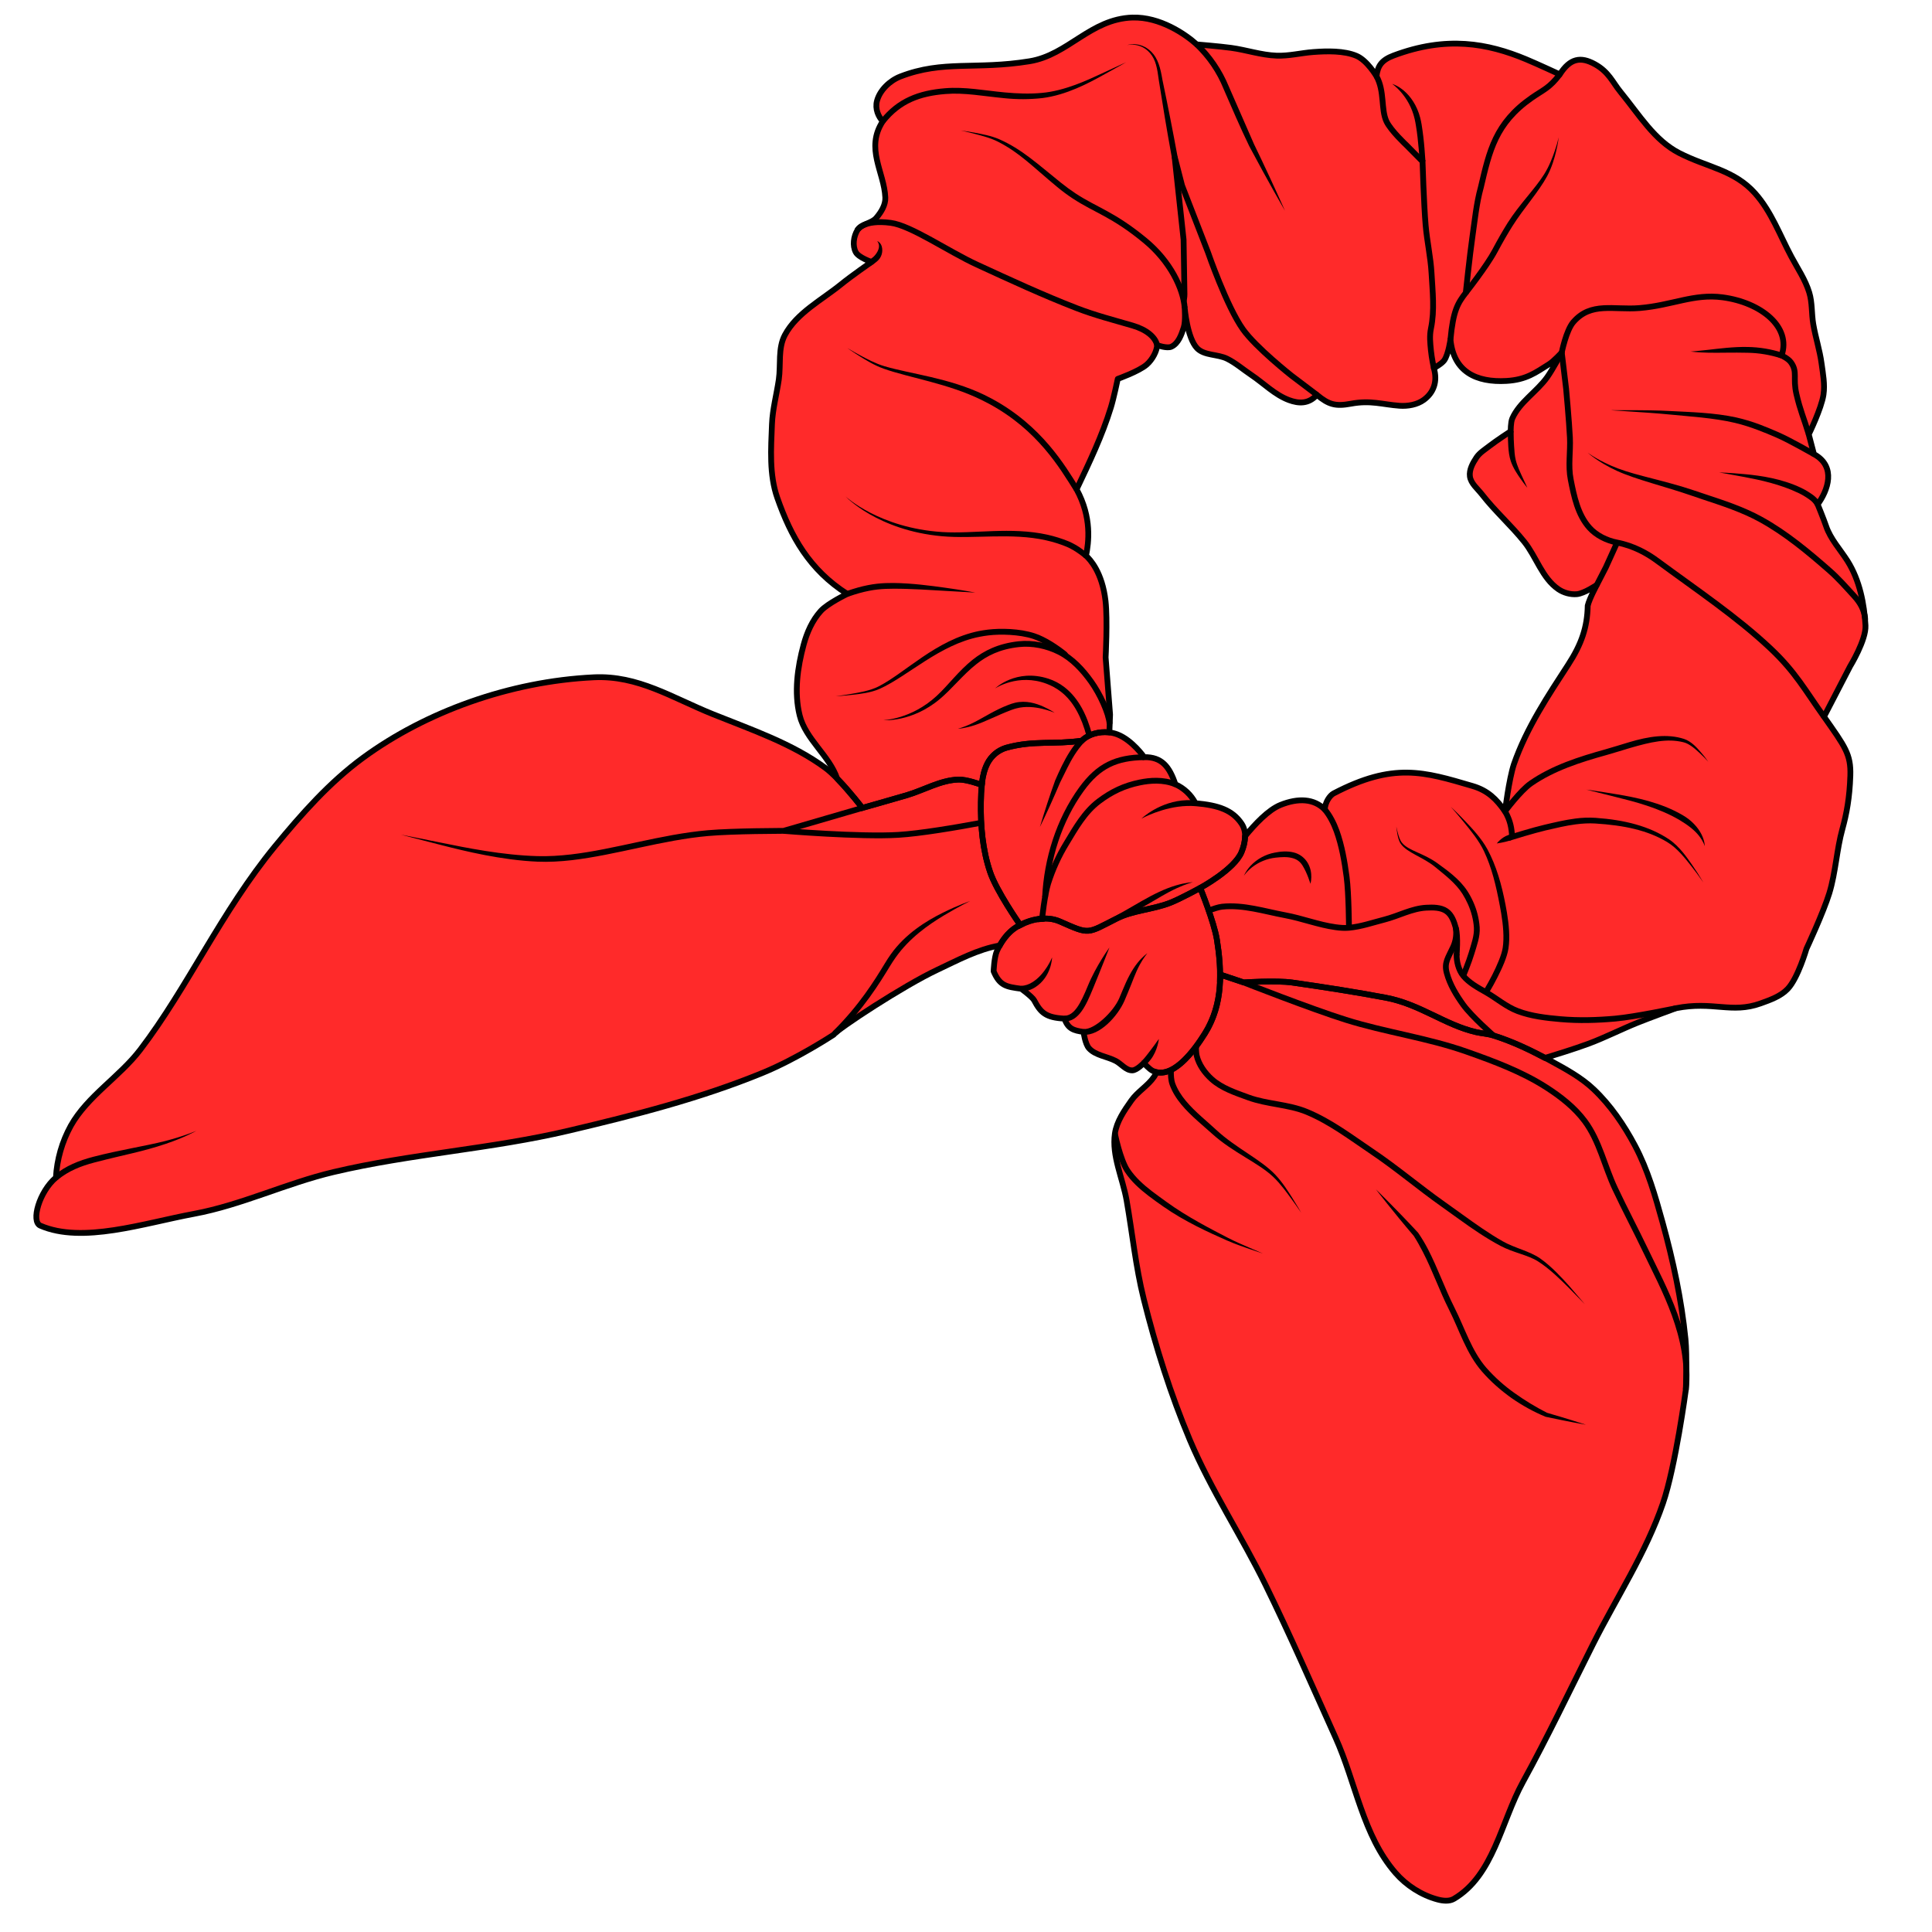
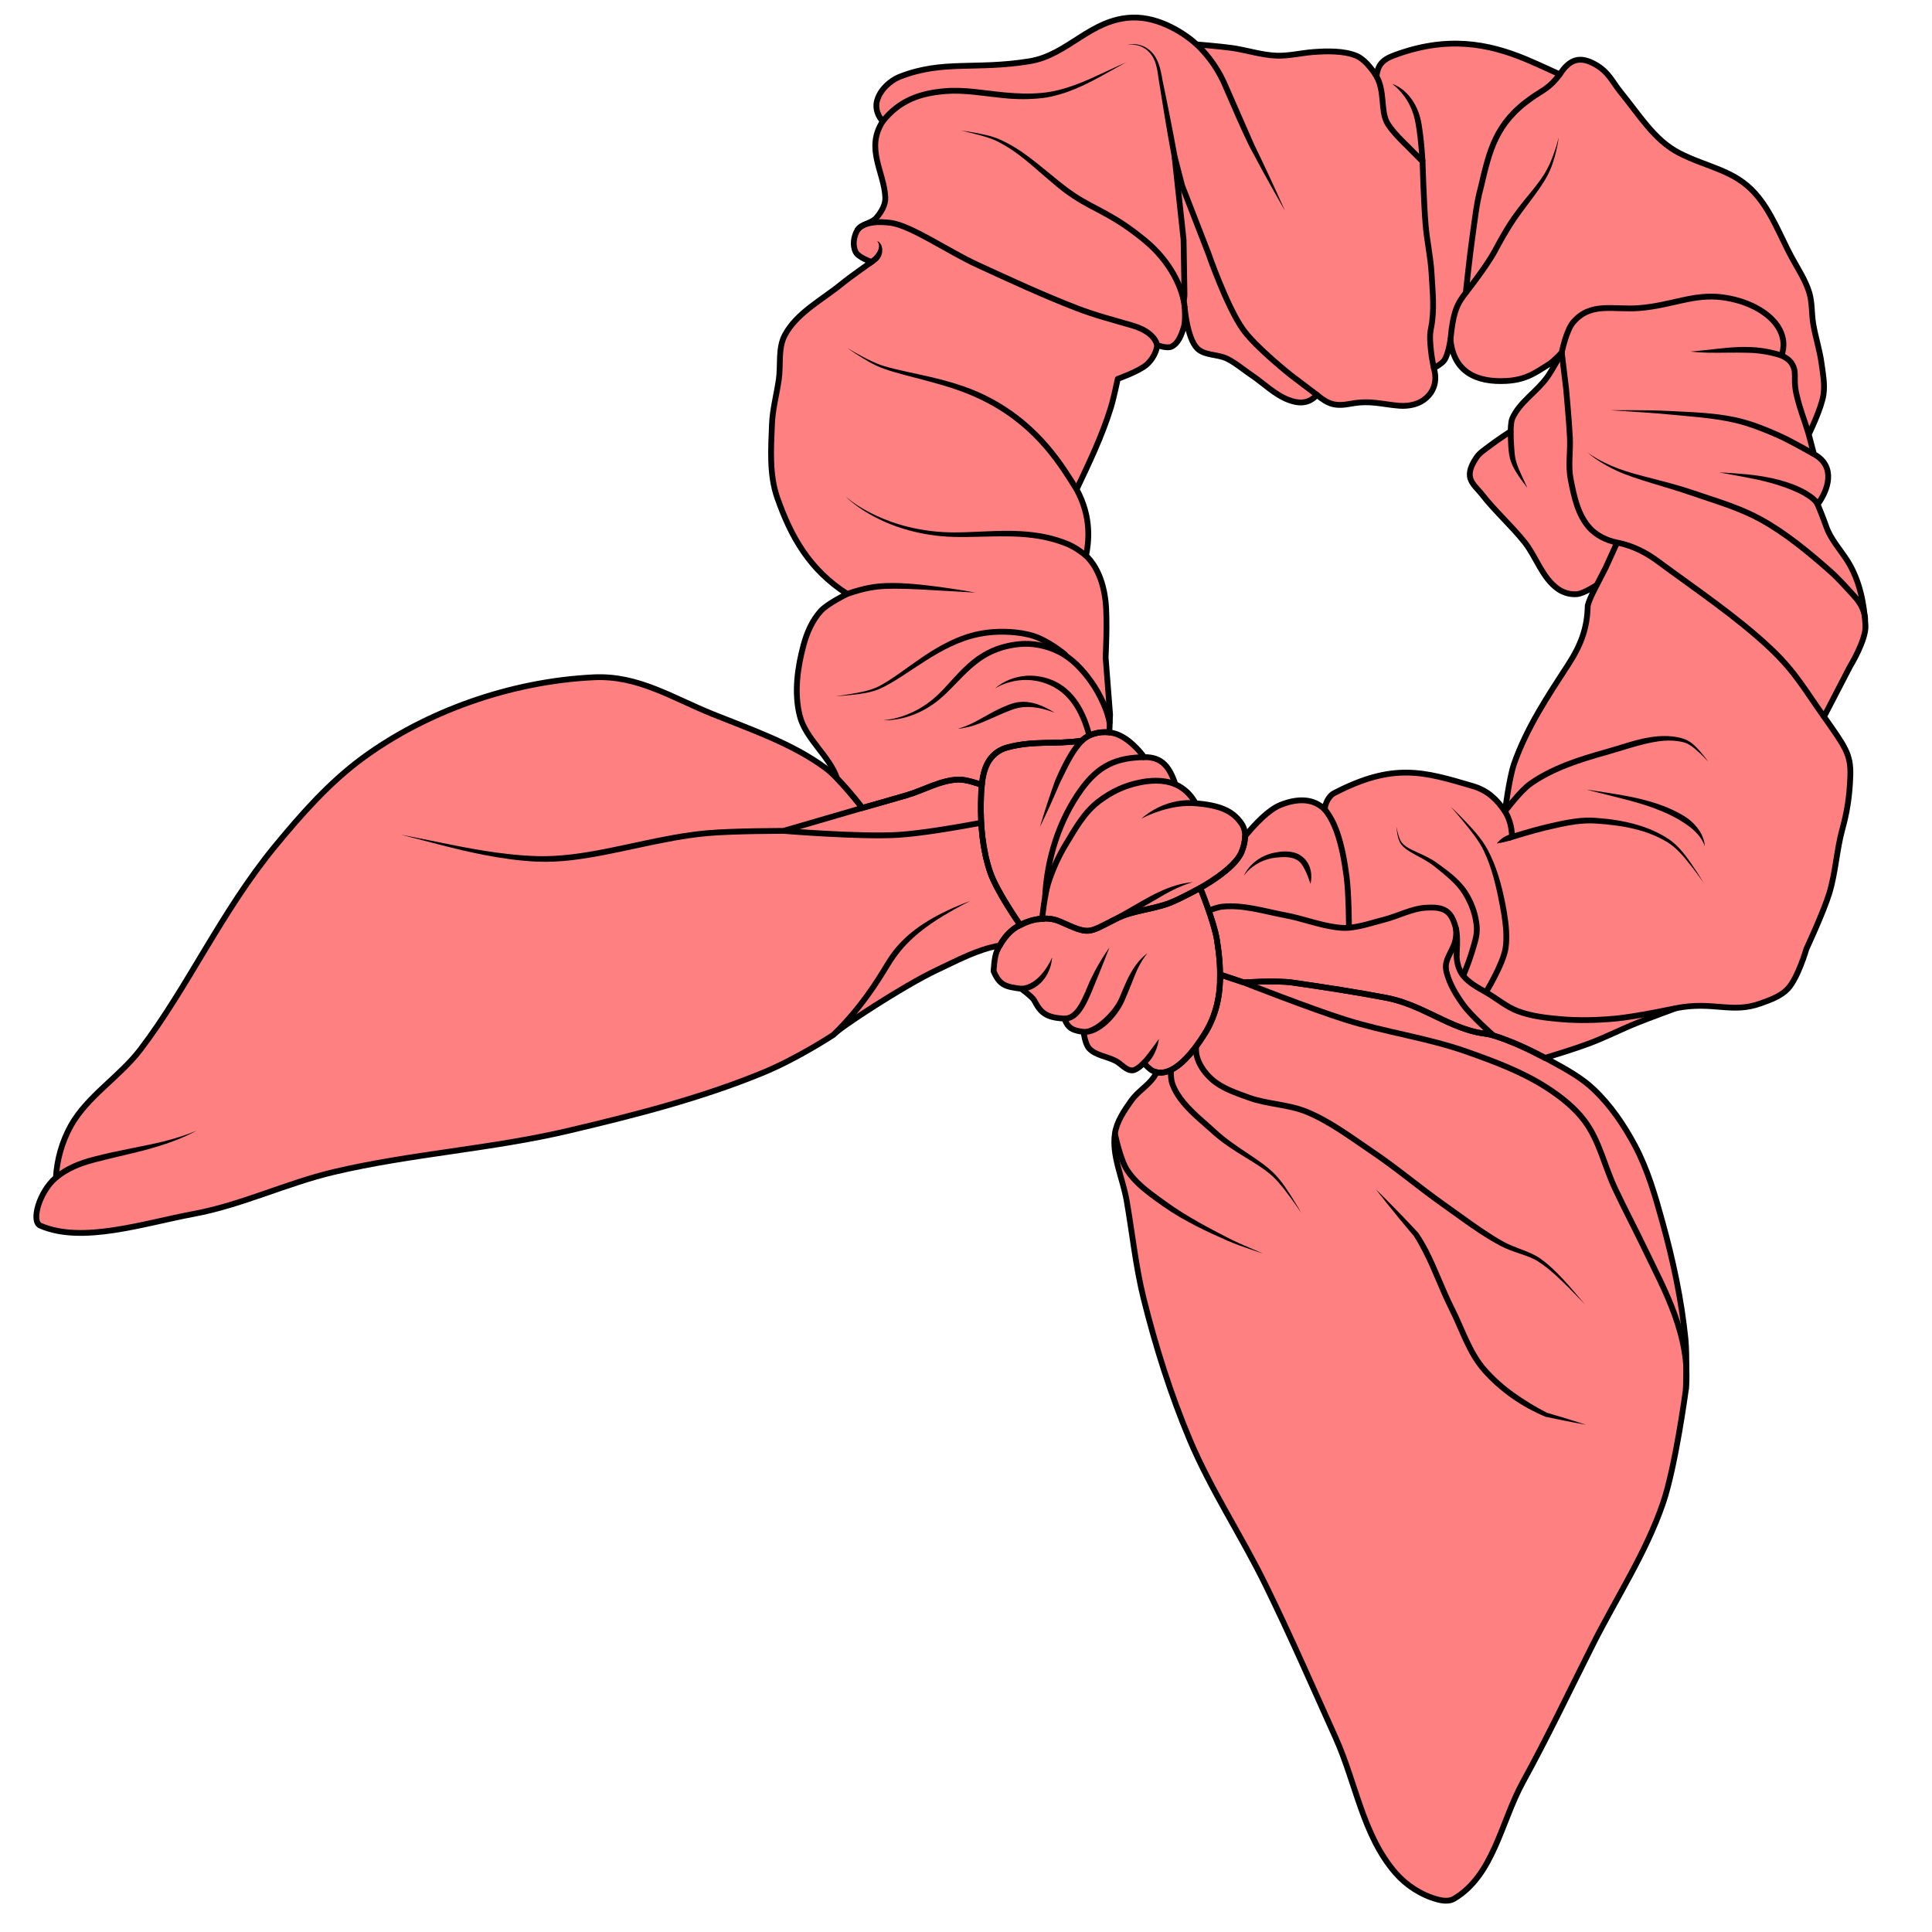
<svg xmlns="http://www.w3.org/2000/svg" version="1.1" viewBox="0 0 100 100">
-   <g id="patternLayer">
-     <path d="M58.613.908c-2.175.072-3.329 1.938-5.32 2.262-2.797.455-4.468-.07-6.688.789-.552.214-1.064.707-1.212 1.262-.112.418.077.83.3 1.056-.92 1.405.073 2.624.131 3.946.017.382-.215.761-.469 1.056-.249.29-.777.305-.974.631-.2.33-.265.8-.088 1.14.144.28.816.509.816.509s-1.06.738-1.558 1.144c-1.02.83-2.314 1.493-2.924 2.635-.369.69-.205 1.54-.316 2.308-.112.77-.323 1.532-.354 2.31-.05 1.273-.147 2.608.277 3.815.703 2 1.652 3.714 3.62 4.971 0 0-1.01.484-1.372.883-.442.488-.717 1.12-.886 1.746-.32 1.183-.498 2.471-.205 3.66.3 1.221 1.537 2.077 1.941 3.27a5.403 5.403 0 0 0-.62-.559c-1.717-1.262-3.815-1.972-5.81-2.775-2.116-.853-3.876-2.02-6.168-1.91-4.359.21-8.693 1.79-11.927 4.154-1.754 1.281-3.202 2.929-4.57 4.588-2.79 3.397-4.517 7.31-6.975 10.531-1.076 1.41-2.735 2.401-3.598 3.94a6.31 6.31 0 0 0-.77 2.681c-.864.733-1.3 2.275-.808 2.488 2.178.946 5.338-.124 7.947-.609 2.478-.46 4.778-1.584 7.229-2.164 4.006-.948 8.17-1.196 12.177-2.143 3.403-.803 6.815-1.67 10.038-2.994 1.799-.738 3.664-1.967 3.664-1.967.24-.323 3.64-2.55 5.37-3.363 1.046-.491 2.092-1.063 3.237-1.261-.053.094-.103.189-.146.285-.147.326-.172 1.052-.172 1.052.317.745.642.799 1.427.903 0 0 .575.414.674.601.335.632.593.895 1.565.944.184.532.478.618.988.69 0 0 .08.62.281.845.335.373.93.42 1.381.654.295.153.532.498.867.488.236-.007.588-.379.588-.379s.277.35.457.432c.072.033.145.035.217.049-.047.074-.094.165-.14.232-.318.466-.854.768-1.178 1.229-.37.524-.759 1.086-.85 1.713-.168 1.158.406 2.307.607 3.46.297 1.696.467 3.416.883 5.089.619 2.483 1.394 4.942 2.39 7.308 1.095 2.596 2.68 4.975 3.92 7.508 1.276 2.603 2.432 5.26 3.622 7.9 1.05 2.328 1.411 5.056 3.103 7.002.557.64 1.34 1.15 2.176 1.373.27.073.602.11.842-.03 2.058-1.204 2.447-3.994 3.572-6.042 1.283-2.335 2.426-4.74 3.621-7.117 1.223-2.433 2.752-4.75 3.631-7.316.65-1.895 1.184-5.875 1.184-5.875s.07-1.756-.018-2.627c-.206-2.041-.64-4.062-1.187-6.043-.374-1.352-.763-2.722-1.426-3.967-.564-1.06-1.258-2.084-2.139-2.92-.644-.612-1.454-1.049-2.242-1.479-.092-.05-.188-.093-.281-.142.375-.114 1.564-.476 2.283-.746.85-.32 1.659-.733 2.5-1.073.66-.265 1.994-.753 1.994-.753 1.924-.383 2.88.293 4.387-.25.5-.18 1.04-.37 1.4-.748.535-.56.973-2.079.973-2.079s.882-1.888 1.184-2.879c.331-1.087.376-2.24.68-3.335.212-.768.37-1.606.407-2.745.037-1.113-.272-1.501-1.363-3.054l1.348-2.602s.841-1.37.799-2.121c-.062-1.094-.296-2.335-.93-3.338-.375-.592-.883-1.135-1.107-1.799-.13-.382-.438-1.13-.438-1.13.52-.705.99-1.955-.193-2.6l-.268-1.022s.655-1.335.762-2.054c.08-.536-.027-1.085-.1-1.621-.093-.688-.314-1.355-.43-2.04-.09-.538-.046-1.1-.205-1.624-.2-.66-.6-1.247-.927-1.858-.594-1.11-1.033-2.332-1.877-3.28-1.089-1.22-2.463-1.335-3.928-2.087-1.283-.659-2.057-1.962-3.039-3.162-.413-.505-.6-1.035-1.332-1.438-.734-.403-1.28-.303-1.81.53 0 0-1.159-.538-1.749-.784-1.99-.829-4.113-1.22-6.85-.193-.614.23-.826.526-.89 1.072 0 0-.476-.818-1.035-1.054-.643-.273-1.532-.25-2.232-.198-.635.048-1.263.21-1.899.188-.799-.029-1.57-.297-2.361-.404-.59-.08-1.776-.178-1.776-.178-.576-.523-1.903-1.438-3.33-1.39zm2.705 15.02s.125 1.568.645 2.1c.379.386 1.068.297 1.558.542.45.225.832.561 1.249.84.647.434 1.21 1.022 1.945 1.297.51.19 1.026.209 1.447-.27.607.505.962.607 1.754.46 1.034-.193 1.637.04 2.525.105.43.031.909-.054 1.252-.303.507-.367.729-.945.522-1.644 0 0 .411-.223.539-.405.218-.31.322-1.082.322-1.082.155 1.676 1.336 2.236 2.895 2.149 1.04-.058 1.53-.446 2.193-.858.26-.16.672-.613.672-.613s-.465.872-.752 1.275c-.538.758-1.435 1.292-1.807 2.137-.09.205-.082.664-.082.664s-.749.488-1.1.762c-.234.184-.504.345-.67.59-.195.29-.388.64-.343.984.048.367.395.636.625.932.67.863 1.504 1.599 2.188 2.451.632.788.924 1.88 1.767 2.457.269.184.625.284.953.256.382-.033 1.037-.479 1.037-.479s-.38.696-.472 1.075c-.02 1.108-.32 1.99-1.008 3.05-1.018 1.57-2.153 3.255-2.815 5.164-.256.787-.459 2.432-.459 2.432-.439-.636-.892-1.082-1.683-1.314-2.52-.74-4.083-1.233-7.184.384-.202.106-.451.472-.459.838-.549-.57-1.377-.609-2.29-.242-.632.253-1.326.995-1.843 1.625a1.14 1.14 0 0 0-.181-.664c-.464-.68-1.155-.94-2.381-1.049a2.17 2.17 0 0 0-1.04-.98c-.306-.906-.698-1.42-1.616-1.403 0 0-.603-.873-1.381-1.177a1.725 1.725 0 0 0-.42-.1l.037-.93-.23-2.957s.104-1.947-.004-2.912c-.17-1.502-.808-2.164-1.01-2.35.135-.675.315-1.972-.488-3.437.657-1.385 1.322-2.77 1.773-4.234.15-.487.357-1.483.357-1.483s1.092-.387 1.495-.736c.307-.267.53-.704.543-1.008 0 0 .515.183.738.078.365-.17.52-.623.64-.996.105-.326.047-1.021.047-1.021z" fill="#ff2a2a" />
+   <g id="patternLayer" fill="#ff8080">
+     <path d="M58.613.908c-2.175.072-3.329 1.938-5.32 2.262-2.797.455-4.468-.07-6.688.789-.552.214-1.064.707-1.212 1.262-.112.418.077.83.3 1.056-.92 1.405.073 2.624.131 3.946.017.382-.215.761-.469 1.056-.249.29-.777.305-.974.631-.2.33-.265.8-.088 1.14.144.28.816.509.816.509s-1.06.738-1.558 1.144c-1.02.83-2.314 1.493-2.924 2.635-.369.69-.205 1.54-.316 2.308-.112.77-.323 1.532-.354 2.31-.05 1.273-.147 2.608.277 3.815.703 2 1.652 3.714 3.62 4.971 0 0-1.01.484-1.372.883-.442.488-.717 1.12-.886 1.746-.32 1.183-.498 2.471-.205 3.66.3 1.221 1.537 2.077 1.941 3.27a5.403 5.403 0 0 0-.62-.559c-1.717-1.262-3.815-1.972-5.81-2.775-2.116-.853-3.876-2.02-6.168-1.91-4.359.21-8.693 1.79-11.927 4.154-1.754 1.281-3.202 2.929-4.57 4.588-2.79 3.397-4.517 7.31-6.975 10.531-1.076 1.41-2.735 2.401-3.598 3.94a6.31 6.31 0 0 0-.77 2.681c-.864.733-1.3 2.275-.808 2.488 2.178.946 5.338-.124 7.947-.609 2.478-.46 4.778-1.584 7.229-2.164 4.006-.948 8.17-1.196 12.177-2.143 3.403-.803 6.815-1.67 10.038-2.994 1.799-.738 3.664-1.967 3.664-1.967.24-.323 3.64-2.55 5.37-3.363 1.046-.491 2.092-1.063 3.237-1.261-.053.094-.103.189-.146.285-.147.326-.172 1.052-.172 1.052.317.745.642.799 1.427.903 0 0 .575.414.674.601.335.632.593.895 1.565.944.184.532.478.618.988.69 0 0 .08.62.281.845.335.373.93.42 1.381.654.295.153.532.498.867.488.236-.007.588-.379.588-.379s.277.35.457.432c.072.033.145.035.217.049-.047.074-.094.165-.14.232-.318.466-.854.768-1.178 1.229-.37.524-.759 1.086-.85 1.713-.168 1.158.406 2.307.607 3.46.297 1.696.467 3.416.883 5.089.619 2.483 1.394 4.942 2.39 7.308 1.095 2.596 2.68 4.975 3.92 7.508 1.276 2.603 2.432 5.26 3.622 7.9 1.05 2.328 1.411 5.056 3.103 7.002.557.64 1.34 1.15 2.176 1.373.27.073.602.11.842-.03 2.058-1.204 2.447-3.994 3.572-6.042 1.283-2.335 2.426-4.74 3.621-7.117 1.223-2.433 2.752-4.75 3.631-7.316.65-1.895 1.184-5.875 1.184-5.875s.07-1.756-.018-2.627c-.206-2.041-.64-4.062-1.187-6.043-.374-1.352-.763-2.722-1.426-3.967-.564-1.06-1.258-2.084-2.139-2.92-.644-.612-1.454-1.049-2.242-1.479-.092-.05-.188-.093-.281-.142.375-.114 1.564-.476 2.283-.746.85-.32 1.659-.733 2.5-1.073.66-.265 1.994-.753 1.994-.753 1.924-.383 2.88.293 4.387-.25.5-.18 1.04-.37 1.4-.748.535-.56.973-2.079.973-2.079s.882-1.888 1.184-2.879c.331-1.087.376-2.24.68-3.335.212-.768.37-1.606.407-2.745.037-1.113-.272-1.501-1.363-3.054l1.348-2.602s.841-1.37.799-2.121c-.062-1.094-.296-2.335-.93-3.338-.375-.592-.883-1.135-1.107-1.799-.13-.382-.438-1.13-.438-1.13.52-.705.99-1.955-.193-2.6l-.268-1.022s.655-1.335.762-2.054c.08-.536-.027-1.085-.1-1.621-.093-.688-.314-1.355-.43-2.04-.09-.538-.046-1.1-.205-1.624-.2-.66-.6-1.247-.927-1.858-.594-1.11-1.033-2.332-1.877-3.28-1.089-1.22-2.463-1.335-3.928-2.087-1.283-.659-2.057-1.962-3.039-3.162-.413-.505-.6-1.035-1.332-1.438-.734-.403-1.28-.303-1.81.53 0 0-1.159-.538-1.749-.784-1.99-.829-4.113-1.22-6.85-.193-.614.23-.826.526-.89 1.072 0 0-.476-.818-1.035-1.054-.643-.273-1.532-.25-2.232-.198-.635.048-1.263.21-1.899.188-.799-.029-1.57-.297-2.361-.404-.59-.08-1.776-.178-1.776-.178-.576-.523-1.903-1.438-3.33-1.39zm2.705 15.02s.125 1.568.645 2.1c.379.386 1.068.297 1.558.542.45.225.832.561 1.249.84.647.434 1.21 1.022 1.945 1.297.51.19 1.026.209 1.447-.27.607.505.962.607 1.754.46 1.034-.193 1.637.04 2.525.105.43.031.909-.054 1.252-.303.507-.367.729-.945.522-1.644 0 0 .411-.223.539-.405.218-.31.322-1.082.322-1.082.155 1.676 1.336 2.236 2.895 2.149 1.04-.058 1.53-.446 2.193-.858.26-.16.672-.613.672-.613s-.465.872-.752 1.275c-.538.758-1.435 1.292-1.807 2.137-.09.205-.082.664-.082.664s-.749.488-1.1.762c-.234.184-.504.345-.67.59-.195.29-.388.64-.343.984.048.367.395.636.625.932.67.863 1.504 1.599 2.188 2.451.632.788.924 1.88 1.767 2.457.269.184.625.284.953.256.382-.033 1.037-.479 1.037-.479s-.38.696-.472 1.075c-.02 1.108-.32 1.99-1.008 3.05-1.018 1.57-2.153 3.255-2.815 5.164-.256.787-.459 2.432-.459 2.432-.439-.636-.892-1.082-1.683-1.314-2.52-.74-4.083-1.233-7.184.384-.202.106-.451.472-.459.838-.549-.57-1.377-.609-2.29-.242-.632.253-1.326.995-1.843 1.625a1.14 1.14 0 0 0-.181-.664c-.464-.68-1.155-.94-2.381-1.049a2.17 2.17 0 0 0-1.04-.98c-.306-.906-.698-1.42-1.616-1.403 0 0-.603-.873-1.381-1.177a1.725 1.725 0 0 0-.42-.1l.037-.93-.23-2.957s.104-1.947-.004-2.912c-.17-1.502-.808-2.164-1.01-2.35.135-.675.315-1.972-.488-3.437.657-1.385 1.322-2.77 1.773-4.234.15-.487.357-1.483.357-1.483s1.092-.387 1.495-.736c.307-.267.53-.704.543-1.008 0 0 .515.183.738.078.365-.17.52-.623.64-.996.105-.326.047-1.021.047-1.021z" fill="#ff8080" />
  </g>
  <g>
    <path d="M58.613.908c-2.175.072-3.329 1.938-5.32 2.262-2.797.455-4.468-.07-6.688.789-.552.214-1.064.707-1.212 1.262-.112.418.077.83.3 1.056-.92 1.405.073 2.624.131 3.946.017.382-.215.761-.469 1.056-.249.29-.777.305-.974.631-.2.33-.265.8-.088 1.14.144.28.816.509.816.509s-1.06.738-1.558 1.144c-1.02.83-2.314 1.493-2.924 2.635-.369.69-.205 1.54-.316 2.308-.112.77-.323 1.532-.354 2.31-.05 1.273-.147 2.608.277 3.815.703 2 1.652 3.714 3.62 4.971 0 0-1.01.484-1.372.883-.442.488-.717 1.12-.886 1.746-.32 1.183-.498 2.471-.205 3.66.3 1.22 1.534 2.077 1.94 3.268.648.664 1.302 1.52 1.302 1.52s1.531-.432 2.295-.657c.897-.264 1.747-.782 2.685-.812.41-.013 1.14.252 1.207.277.04-.39.114-.774.293-1.12a1.607 1.607 0 0 1 1.002-.812c1.411-.384 2.412-.147 3.88-.357.359-.35.905-.48 1.39-.432.012.001.023.007.035.008l.037-.93-.23-2.957s.104-1.947-.004-2.912c-.17-1.502-.808-2.164-1.01-2.35.135-.675.315-1.972-.488-3.437.657-1.385 1.322-2.77 1.773-4.234.15-.487.357-1.483.357-1.483s1.092-.387 1.495-.736c.307-.267.53-.704.543-1.008 0 0 .515.183.738.078.365-.17.52-.623.64-.996.105-.326.047-1.021.047-1.021s.125 1.568.645 2.1c.379.386 1.068.297 1.558.542.45.225.832.561 1.249.84.647.434 1.21 1.022 1.945 1.297.51.19 1.026.209 1.447-.27.607.505.962.607 1.754.46 1.034-.193 1.637.04 2.525.105.43.031.909-.054 1.252-.303.507-.367.729-.945.522-1.644 0 0 .411-.223.539-.405.218-.31.322-1.082.322-1.082.155 1.676 1.336 2.236 2.895 2.149 1.04-.058 1.53-.446 2.193-.858.26-.16.672-.613.672-.613s-.465.871-.752 1.275c-.538.758-1.435 1.291-1.807 2.137-.09.205-.082.664-.082.664s-.749.488-1.1.762c-.234.184-.504.345-.67.59-.195.29-.388.64-.343.984.048.367.395.636.625.932.67.863 1.504 1.599 2.188 2.451.632.788.924 1.88 1.767 2.457.269.184.625.284.953.256.382-.033 1.037-.479 1.037-.479s-.38.696-.472 1.075c-.02 1.108-.32 1.99-1.008 3.05-1.018 1.57-2.153 3.255-2.815 5.164-.256.787-.459 2.432-.459 2.432-.439-.636-.892-1.082-1.683-1.314-2.52-.74-4.083-1.233-7.184.384-.202.106-.451.472-.459.838-.549-.57-1.377-.609-2.29-.242-.632.253-1.327.995-1.843 1.625 0 .273-.07.553-.175.813-.37.905-2.14 1.859-2.14 1.859s.716 1.755.864 2.68c.113.701.182 1.43.15 2.158.006-.118.019-.236.018-.354l1.215.407s1.689-.112 2.52.007c1.73.249 3.267.488 4.828.782 1.785.335 3.054 1.406 4.677 1.783.299.069.61.082.9.174.93.29 1.813.709 2.669 1.164.375-.114 1.564-.478 2.283-.748.85-.32 1.659-.733 2.5-1.073.66-.265 1.994-.753 1.994-.753 1.925-.383 2.88.293 4.387-.25.5-.18 1.04-.37 1.4-.749.535-.559.973-2.078.973-2.078s.882-1.889 1.184-2.879c.331-1.087.376-2.24.68-3.335.212-.768.37-1.606.407-2.745.037-1.113-.272-1.501-1.363-3.054l1.348-2.602s.841-1.37.799-2.121c-.062-1.094-.296-2.335-.93-3.338-.375-.592-.883-1.135-1.107-1.799-.13-.382-.438-1.13-.438-1.13.52-.705.99-1.955-.193-2.6l-.268-1.022s.655-1.335.762-2.054c.08-.536-.027-1.085-.1-1.621-.093-.688-.314-1.355-.43-2.04-.09-.538-.046-1.1-.205-1.624-.2-.66-.6-1.247-.927-1.858-.594-1.11-1.033-2.332-1.877-3.28-1.089-1.22-2.463-1.335-3.928-2.087-1.283-.659-2.057-1.962-3.039-3.162-.413-.505-.6-1.035-1.332-1.438-.734-.403-1.28-.303-1.81.53 0 0-1.159-.538-1.749-.784-1.99-.829-4.113-1.22-6.85-.193-.614.23-.826.526-.89 1.072 0 0-.476-.818-1.035-1.054-.643-.273-1.532-.25-2.232-.198-.635.048-1.263.21-1.899.188-.799-.029-1.57-.297-2.361-.404-.59-.08-1.776-.178-1.776-.178-.576-.523-1.903-1.438-3.33-1.39zm4.514 50.14a6.413 6.413 0 0 1 0 0z" fill="none" stroke="#000" stroke-linejoin="round" stroke-width=".3" />
    <path d="M63.156 50.443c.005 1.037-.187 2.081-.79 3.05-.545.871-1.537 2.199-2.491 2.009-.047.074-.094.165-.14.232-.318.466-.854.768-1.178 1.229-.37.524-.759 1.086-.85 1.713-.168 1.158.406 2.307.607 3.46.297 1.696.467 3.416.883 5.089.619 2.483 1.394 4.942 2.39 7.308 1.095 2.596 2.68 4.975 3.92 7.508 1.276 2.603 2.432 5.26 3.622 7.9 1.05 2.328 1.411 5.056 3.103 7.002.557.64 1.34 1.15 2.176 1.373.27.073.602.11.842-.03 2.058-1.204 2.447-3.994 3.572-6.042 1.283-2.335 2.426-4.74 3.621-7.117 1.223-2.433 2.752-4.75 3.631-7.316.65-1.895 1.184-5.875 1.184-5.875s.07-1.756-.018-2.627c-.206-2.041-.64-4.062-1.187-6.043-.374-1.352-.763-2.722-1.426-3.967-.564-1.06-1.258-2.084-2.139-2.92-.644-.612-1.454-1.049-2.242-1.479-.941-.513-1.92-.982-2.95-1.304-.29-.091-.601-.105-.9-.174-1.623-.377-2.892-1.448-4.677-1.783-1.561-.294-3.098-.533-4.828-.782-.831-.119-2.52-.007-2.52-.007z" fill="none" stroke="#000" stroke-width=".3" />
    <path d="M61.761 54.158c-.009.184-.004.361.034.517.121.507.447.96.83 1.301.551.492 1.277.726 1.935.967 1.01.371 2.107.365 3.028.748 1.196.497 2.249 1.3 3.343 2.036 1.26.848 2.424 1.84 3.681 2.728.298.21.594.426.893.64.711.513 1.407.99 2.154 1.388.693.367 1.423.469 1.951.808.61.386 1.191.973 1.54 1.315.535.549.865.883.88.898-.013-.016-.318-.374-.82-.955-.33-.364-.875-.98-1.495-1.415-.558-.386-1.306-.528-1.93-.883-.721-.408-1.393-.887-2.105-1.4-.298-.213-.594-.43-.895-.641-1.242-.878-2.407-1.872-3.687-2.732-1.084-.73-2.151-1.547-3.395-2.064-.997-.414-2.099-.407-3.04-.752-.665-.244-1.35-.475-1.838-.91-.348-.31-.636-.72-.739-1.147a1.657 1.657 0 0 1-.025-.433z" />
    <path d="M30.734 35.057c-4.359.21-8.693 1.79-11.927 4.154-1.754 1.281-3.202 2.929-4.57 4.588-2.79 3.397-4.517 7.31-6.975 10.531-1.076 1.41-2.735 2.401-3.598 3.94a6.31 6.31 0 0 0-.77 2.681c-.864.733-1.3 2.275-.808 2.488 2.178.946 5.338-.124 7.947-.609 2.478-.46 4.778-1.584 7.229-2.164 4.006-.948 8.17-1.196 12.177-2.143 3.403-.803 6.815-1.67 10.038-2.994 1.799-.738 3.664-1.967 3.664-1.967.24-.323 3.64-2.55 5.37-3.363 1.046-.491 2.092-1.063 3.237-1.261.21-.376.493-.724.857-.952.064-.04.134-.072.202-.107-.071-.101-1.229-1.761-1.56-2.746-.39-1.156-.498-2.401-.476-3.615.006-.293.02-.594.05-.891-.068-.025-.799-.29-1.208-.277-.938.03-1.788.548-2.685.812-.764.225-2.295.656-2.295.656s-1.155-1.514-1.92-2.076c-1.718-1.262-3.816-1.972-5.81-2.775-2.117-.853-3.877-2.02-6.169-1.91zM53.83 47.56c-.046.005-.09.023-.137.03.125-.018.25-.03.375-.03-.08 0-.158-.01-.238 0z" fill="none" stroke="#000" stroke-width=".3" />
    <path d="M40.556 43.005s3.956.328 5.93.208c1.167-.07 3.021-.388 4.292-.625" fill="none" stroke="#000" stroke-width=".3" />
    <path d="M56.523 38.007c-.257-.97-.686-1.87-1.436-2.447a2.74 2.74 0 0 0-.82-.431c-1.68-.544-2.76.502-2.76.502s1.192-.797 2.668-.238c.258.097.506.233.73.405.672.517 1.08 1.352 1.328 2.286z" />
    <path d="M57.385 37.906c-.485-.048-1.031.082-1.39.432-1.468.21-2.469-.027-3.88.357-.527.144-.845.511-1.002.813-.315.607-.329 1.331-.342 2.01-.022 1.214.085 2.46.475 3.615.333.988 1.5 2.66 1.565 2.752.627-.328 1.408-.472 2.046-.19 1.575.695 1.376.64 2.96-.16.812-.41 1.858-.457 2.744-.803.542-.211 1.562-.773 1.562-.773s1.77-.954 2.14-1.86c.198-.481.29-1.043-.005-1.476-.464-.68-1.155-.94-2.381-1.049a2.17 2.17 0 0 0-1.04-.98c-.306-.906-.698-1.42-1.616-1.403 0 0-.604-.873-1.381-1.177a1.724 1.724 0 0 0-.455-.108zM62.563 47.135c.236-.094.501-.184.695-.205 1.094-.116 2.19.243 3.27.444.875.163 1.714.494 2.596.617.23.032.466.052.698.03.628-.058 1.23-.269 1.84-.425.727-.187 1.413-.575 2.164-.614.352-.019.756-.02 1.041.18.276.19.397.546.485.862.127.456.04 1.416.04 1.416" fill="none" stroke="#000" stroke-width=".3" />
    <path d="M60.457 55.398c-.008.27.005.543.087.764.277.75.854 1.329 1.447 1.862.253.227.51.445.756.667 1.08.973 2.379 1.487 3.155 2.224.378.357.724.843.927 1.12a23.684 23.684 0 0 1 .478.675c.026.035.045.066.045.067l-.04-.07-.098-.17c-.076-.129-.19-.318-.33-.54-.185-.292-.498-.796-.872-1.192-.762-.802-2.063-1.392-3.067-2.33-.248-.23-.505-.45-.754-.674-.584-.525-1.119-1.074-1.366-1.743-.055-.15-.075-.4-.068-.652z" />
    <path d="M54.858 47.696c-.707-.312-1.6-.118-2.253.29-.456.285-.787.757-1.003 1.236-.147.326-.172 1.053-.172 1.053.318.745.643.8 1.428.903 0 0 .573.415.672.602.335.632.594.893 1.566.943.185.532.477.617.987.689 0 0 .081.62.282.845.335.374.929.42 1.38.655.296.153.533.5.869.49.235-.008.587-.38.587-.38s.289.324.469.407c1.017.468 2.11-.999 2.695-1.937.96-1.537.878-3.265.622-4.854-.148-.924-.865-2.68-.865-2.68s-1.018.563-1.561.775c-.886.346-1.931.391-2.744.802-1.584.799-1.384.856-2.959.16z" fill="none" stroke="#000" stroke-linejoin="round" stroke-width=".3" />
    <path d="M44.59 41.674l-4.056 1.181h-.094a83.094 83.094 0 0 0-1.357.016c-.818.015-1.797.044-2.456.102-2.415.212-4.815.99-7.072 1.252-.582.067-1.16.104-1.733.088-1.82-.048-3.718-.437-4.947-.687-1.297-.264-2.127-.427-2.127-.427s.816.218 2.1.544c1.226.313 3.096.774 4.964.856.59.025 1.184-.008 1.778-.076 2.3-.267 4.695-1.044 7.063-1.251.642-.057 1.62-.086 2.436-.101a98.446 98.446 0 0 1 1.353-.015h.114a56855.182 56855.182 0 0 0 .021 0l4.097-1.194zM43.152 53.34c-.058.057-.012.222-.012.222s.164.05.224-.01c1.342-1.339 2.142-2.624 2.695-3.536a7.53 7.53 0 0 1 .299-.456c.7-.997 1.684-1.687 2.495-2.175.801-.482 1.365-.748 1.365-.748s-.592.195-1.438.616c-.852.424-1.915 1.081-2.667 2.133a7.83 7.83 0 0 0-.311.475c-.55.909-1.334 2.166-2.65 3.478zM56.072 53.561c.841.062 1.775-.948 2.132-1.766.05-.115.11-.263.181-.432.274-.645.356-.96.614-1.438.198-.369.392-.585.392-.585s-.244.159-.517.503c-.3.377-.531.834-.766 1.405-.07.17-.131.318-.179.427-.31.71-1.29 1.627-1.835 1.587zM55.097 52.873c.744-.002 1.113-.822 1.483-1.723.437-1.059.845-2.109.845-2.109s-.693.945-1.122 1.995c-.367.893-.695 1.536-1.207 1.537zM52.865 51.328a1.48 1.48 0 0 0 .716-.226c.855-.547.875-1.546.875-1.546s-.352.881-1.034 1.291a1.172 1.172 0 0 1-.57.182zM59.307 55.128c.098-.099.182-.194.254-.286.364-.472.421-1.067.421-1.067s-.337.48-.658.882c-.064.083-.14.169-.23.259zM55.884 38.236c-.394.42-.676.91-.92 1.398-.126.254-.241.515-.35.764a44.476 44.476 0 0 0-.788 2.405 44.74 44.74 0 0 0 1.042-2.296c.123-.243.242-.493.365-.739.238-.477.507-.94.87-1.327z" />
    <path d="M59.22 39.192c-1.442.024-2.35.432-3.238 1.65-1.178 1.62-1.795 3.645-1.89 5.6" fill="none" stroke="#000" stroke-width=".3" />
    <path d="M60.838 40.594c-.64-.26-1.322-.199-1.835-.095-.819.167-1.463.476-2.122.972-.738.553-1.206 1.388-1.676 2.166a9.466 9.466 0 0 0-.956 2.097c-.183.595-.313 1.838-.313 1.838" fill="none" stroke="#000" stroke-width=".3" />
    <path d="M57.864 47.34c-.07.038-.072.209-.072.209s.141.095.215.056c.361-.196.777-.445 1.217-.696.737-.417 1.098-.665 1.696-.941.476-.22.823-.307.823-.307s-.358.013-.875.167c-.565.168-1.132.441-1.792.82-.444.253-.86.502-1.212.693zM61.887 41.426a4.553 4.553 0 0 0-.457-.01c-1.407.046-2.35.957-2.35.957s1.11-.618 2.36-.656c.144-.005.287-.002.426.008zM2.99 61.067c.562-.461 1.192-.712 1.911-.9 1.61-.42 2.42-.539 3.68-.962.984-.331 1.586-.676 1.586-.676s-.635.278-1.629.533c-.995.255-2.366.463-3.712.814-.742.194-1.42.462-2.026.959z" />
    <path d="M44.38 11.91s.284-.564 1.725-.375c1.048.137 2.97 1.475 4.478 2.169 1.698.781 3.396 1.569 5.142 2.245.974.377 1.902.61 2.907.905.715.21 1.172.596 1.26 1.012" fill="none" stroke="#000" stroke-width=".3" />
    <path d="M55.852 25.248c-.721-1.146-1.924-3.218-4.527-4.617a9.943 9.943 0 0 0-.378-.193c-1.827-.88-3.816-1.082-5.17-1.483-.472-.14-.95-.399-1.23-.549a14.462 14.462 0 0 1-.634-.36v.001c-.033-.018-.059-.035-.06-.036l.057.04.142.098c.109.074.27.182.468.304.271.17.732.457 1.216.629 1.344.477 3.328.762 5.08 1.625.124.06.246.123.367.189 2.528 1.358 3.687 3.356 4.415 4.512zM56.311 28.653c-.06-.053-.031-.028-.084-.07a4.77 4.77 0 0 0-.22-.166 3.56 3.56 0 0 0-.692-.396 6.829 6.829 0 0 0-1.11-.347c-1.879-.414-3.791-.034-5.427-.135-3.27-.206-5.015-1.845-5.015-1.845s1.654 1.762 4.999 2.062c1.668.15 3.585-.194 5.378.21.352.079.705.186 1.062.333.229.094.46.24.631.362.086.06.157.116.206.156.049.039.02.014.075.062zM50.342 34.148c-.73.583-1.27 1.328-1.86 1.872-1.313 1.215-2.76 1.257-2.76 1.257s1.46.125 2.912-1.085c.638-.533 1.204-1.263 1.895-1.809.558-.443 1.227-.785 2.224-.892.67-.073 1.399.08 2.001.384.65.327 1.179.899 1.606 1.5.449.633.881 1.582.925 2.109l.299-.025c-.054-.65-.504-1.587-.98-2.258-.442-.623-1-1.233-1.715-1.594-.652-.33-1.43-.495-2.168-.415-1.051.114-1.787.486-2.379.956zM61.468 15.916c-.081-1.056-.77-2.481-2.103-3.58-1.673-1.38-2.556-1.58-3.678-2.314a9.92 9.92 0 0 1-.78-.57c-1.25-1.006-2.026-1.73-3.175-2.24-.429-.189-.934-.277-1.223-.332a12.708 12.708 0 0 0-.708-.116c-.036-.004-.07-.01-.07-.01a17.167 17.167 0 0 1 .235.053c.126.03.313.075.53.133.282.075.782.198 1.174.402 1.126.578 1.773 1.28 3.052 2.337.254.211.521.41.801.594 1.16.76 2.007.938 3.651 2.294 1.273 1.05 1.922 2.427 1.995 3.373z" />
    <path d="M61.158 15.225c.005.353.16.703.16.703s.145-.355.14-.707l-.046-2.828-.466-4.302-.149.016.148-.027a161.325 161.325 0 0 0-.78-3.959c-.101-.61-.228-1.089-.565-1.434-.596-.591-1.258-.353-1.258-.353s.686-.17 1.186.42c.298.34.37.784.452 1.398.182 1.168.413 2.577.67 3.981l.147-.026-.149.016.464 4.289zM45.81 6.37c.823-1.031 1.812-1.397 3.133-1.504.968-.08 1.945.112 3.024.215a9.21 9.21 0 0 0 1.981-.004c1.256-.157 2.411-.784 3.12-1.175.76-.418 1.227-.684 1.227-.684s-.49.223-1.275.589c-.73.34-1.913.899-3.1 1.002-.627.058-1.266.035-1.925-.027-1.06-.1-2.053-.299-3.076-.215-1.366.11-2.468.519-3.343 1.617z" />
    <path d="M68.162 20.437l-1.313-.993s-1.843-1.454-2.513-2.398c-.845-1.188-1.81-3.983-1.81-3.983l-1.343-3.458-.386-1.498" fill="none" stroke="#000" stroke-width=".3" />
    <path d="M61.838 2.405a6.3 6.3 0 0 1 1.49 2.188 8.516 8.516 0 0 1 0 .001l.053.122a247.246 247.246 0 0 0 .593 1.358c.225.51.452 1.006.686 1.489.97 1.826 1.832 3.315 1.851 3.349a117.77 117.77 0 0 0-1.61-3.466c-.23-.522-.422-.971-.652-1.493a254.05 254.05 0 0 1-.593-1.356l-.052-.12a6.637 6.637 0 0 0-1.556-2.286z" />
    <path d="M71.246 3.945c.433.783.222 1.714.52 2.345.227.477 1.029 1.223 1.029 1.223l.835.844s.067 2.207.161 3.306c.071.827.258 1.643.305 2.471.054.952.166 1.926-.028 2.86-.082.397-.042.743-.003 1.145.035.369.15.916.15.916" fill="none" stroke="#000" stroke-width=".3" />
    <path d="M73.78 8.349c-.002-.036 0-.018-.003-.05a22.49 22.49 0 0 0-.045-.609 16.118 16.118 0 0 0-.15-1.25 4.033 4.033 0 0 0-.075-.354c-.165-.633-.501-1.104-.844-1.394-.33-.278-.605-.35-.605-.35s.883.595 1.164 1.815c.025.108.045.22.064.334.066.381.115.852.147 1.225.016.187.028.35.036.465l.009.136.003.048z" />
    <path d="M75.077 17.569c.137-1.483.37-1.87.792-2.416 0 0 .205-1.945.345-2.914.123-.85.204-1.71.434-2.54.443-1.884.75-3.323 2.63-4.634.626-.435.92-.506 1.457-1.216" fill="none" stroke="#000" stroke-width=".3" />
    <path d="M75.987 15.246l.048-.062a29.161 29.161 0 0 0 .551-.732c.326-.445.702-.985.915-1.386.3-.563.558-1.005.784-1.364.583-.926 1.356-1.77 1.796-2.587.247-.46.381-.943.46-1.27.051-.207.082-.37.103-.498.025-.15.026-.24.026-.24s-.011.082-.051.234c-.034.125-.08.283-.15.484-.108.314-.281.779-.546 1.199-.479.763-1.282 1.552-1.892 2.518-.23.366-.492.815-.794 1.383-.197.37-.57.91-.893 1.35a32.802 32.802 0 0 1-.546.725c-.03.04-.014.018-.047.06z" />
    <path d="M80.836 18.245s.226-1.143.597-1.572c.916-1.062 2.087-.618 3.428-.728 1.692-.14 2.807-.753 4.296-.556 1.99.264 3.572 1.531 3.057 3.012 0 0 .331.146.48.348.368.503.09.797.29 1.654.2.86.374 1.209.638 2.08" fill="none" stroke="#000" stroke-width=".3" />
    <path d="M93.964 23.375l-.055-.03a37.074 37.074 0 0 0-.644-.36c-.39-.213-.86-.46-1.195-.607-.31-.136-.625-.268-.945-.39a9.194 9.194 0 0 0-1.252-.38c-1.152-.255-2.457-.28-3.402-.332-.708-.039-1.463-.043-1.932-.045a68.762 68.762 0 0 0-1.082.001 1.4 1.4 0 0 1-.072.002h-.03.03l.071.006.255.016.825.054c.447.03 1.242.08 1.92.148.935.095 2.258.17 3.352.432.408.097.81.228 1.21.38.314.118.624.248.932.383.315.137.785.384 1.171.596a42.498 42.498 0 0 1 .64.356l.053.03zM96.389 32.014c.022.167.167.36.167.36s.157-.188.13-.398c-.06-.466-.265-.857-.617-1.241-.407-.444-.81-.906-1.277-1.315-1.108-.972-2.263-1.937-3.578-2.663-.95-.525-1.99-.86-3.01-1.198l-.52-.174c-1.451-.493-2.928-.755-3.933-1.136-1.003-.38-1.575-.822-1.575-.822s.528.493 1.522.947c.993.453 2.474.8 3.889 1.292l.522.177c1.022.34 2.043.67 2.96 1.177 1.281.708 2.42 1.657 3.525 2.625.447.392.843.845 1.254 1.293.324.353.488.673.54 1.076z" />
    <path d="M80.836 18.245l.226 1.88s.156 1.687.197 2.533c.034.718-.1 1.45.04 2.156.171.874.366 1.825.968 2.5.356.399.897.665 1.434.769.87.168 1.575.575 2.057.93 2.052 1.513 4.137 2.91 5.872 4.541 1.305 1.225 1.807 2.183 2.78 3.542" fill="none" stroke="#000" stroke-width=".3" />
    <path d="M82.651 30.274l.465-.904.585-1.288" fill="none" stroke="#000" stroke-width=".3" />
    <path d="M84.393 38.709c1.046-.302 1.891-.498 2.727-.294.333.074.647.375.83.54a6.683 6.683 0 0 1 .43.428l.042.046-.036-.05a5.75 5.75 0 0 0-.381-.478c-.164-.186-.45-.523-.838-.654-.862-.278-1.81-.142-2.859.174-.417.123-.827.257-1.223.367-1.36.378-2.765.824-3.935 1.638-.299.207-.632.573-.902.892a13.65 13.65 0 0 0-.434.541l-.036.048a1147.726 1147.726 0 0 0-.061.082 2.828 2.828 0 0 1 .053.085c.247.412.32.773.347 1.252a6.4 6.4 0 0 1 .007.193 15438.782 15438.782 0 0 0 .187-.057l.049-.015a40.72 40.72 0 0 1 .58-.175c.352-.103.777-.223 1.063-.29.52-.12 1.045-.248 1.567-.315.334-.043.667-.063.996-.043 1.486.092 2.715.348 3.73.963.525.313.963.889 1.221 1.213a13.983 13.983 0 0 1 .595.802c.032.042.053.078.054.079.002.003-.025-.04-.048-.083a13.154 13.154 0 0 0-.542-.843c-.238-.34-.641-.943-1.188-1.312-1.017-.679-2.294-1.007-3.803-1.112a5.283 5.283 0 0 0-1.054.038c-.543.07-1.077.2-1.596.321-.3.07-.725.19-1.079.294-.177.052-.335.1-.45.135h-.004a2.713 2.713 0 0 0-.324-1.111 12.158 12.158 0 0 1 .4-.497c.262-.31.597-.668.843-.839 1.12-.779 2.491-1.22 3.845-1.595.404-.113.815-.247 1.227-.368z" />
    <path d="M87.074 42.18c-1.13-.654-2.43-.908-3.375-1.066-.957-.16-1.592-.245-1.592-.245s.624.16 1.561.393c.929.23 2.19.551 3.255 1.177.444.265.783.524 1.023.83.22.281.293.528.293.528s.005-.258-.168-.606c-.181-.365-.52-.74-.997-1.011z" />
    <path d="M68.572 41.904c.25.288.472.726.609 1.107.274.766.413 1.575.52 2.379.114.87.121 2.631.121 2.631" fill="none" stroke="#000" stroke-width=".3" />
    <path d="M76.255 46.681a4.095 4.095 0 0 0-.308-.568c-.406-.616-1.024-1.051-1.53-1.42-.722-.532-1.499-.652-1.838-1.058-.126-.145-.186-.376-.222-.5a4.055 4.055 0 0 1-.061-.243l-.024-.117s.002.04.013.12c.007.058.019.147.038.249.024.126.062.363.19.543.33.455 1.149.679 1.766 1.185.486.4 1.072.84 1.42 1.4.106.17.2.347.282.53.172.387.281.801.307 1.21.026.41-.135.84-.266 1.284-.064.218-.174.515-.266.755l-.12.302c-.03.075-.011.03-.05.12l.278.116c.039-.093.02-.047.05-.124.032-.077.074-.184.121-.306.094-.243.205-.543.275-.778.126-.428.31-.89.278-1.387a3.857 3.857 0 0 0-.333-1.313z" />
    <path d="M75.352 48.024a1.73 1.73 0 0 1-.131.975c-.267.585-.483.82-.336 1.366.16.598.495 1.15.863 1.657.431.591 1.55 1.574 1.55 1.574" fill="none" stroke="#000" stroke-width=".3" />
    <path d="M66.953 44.12c-.337-.082-.673-.048-.971.011a2.293 2.293 0 0 0-1.25.68c-.125.136-.21.26-.264.353a1.548 1.548 0 0 0-.062.114.823.823 0 0 0-.023.05l.032-.044a2.289 2.289 0 0 1 .39-.394 2.414 2.414 0 0 1 1.217-.497c.29-.032.59-.053.857.017.242.061.416.181.552.41.24.39.397.927.397.927s.167-.559-.14-1.082a1.168 1.168 0 0 0-.735-.545zM77.999 47.238a14.47 14.47 0 0 0-.072-.4c-.207-1.077-.48-2.024-.932-2.867-.317-.588-.82-1.11-1.119-1.428-.22-.234-.413-.427-.547-.558a10.968 10.968 0 0 0-.244-.234l.064.072.159.182c.12.14.3.35.5.598.272.338.74.894 1.005 1.46.398.843.62 1.759.82 2.83.025.13.048.262.07.393.097.59.159 1.23.077 1.77-.056.369-.305.938-.54 1.4a14.304 14.304 0 0 1-.419.76l-.037.063.256.156.04-.066a12.936 12.936 0 0 0 .427-.777c.241-.473.501-1.043.57-1.492.09-.595.021-1.26-.078-1.862z" />
    <path d="M75.397 49.379c-.017.361.092.831.347 1.136.303.364.751.604 1.168.842.556.318 1.05.754 1.652.98.702.264 1.47.35 2.22.416.936.081 1.883.054 2.819-.03 1.058-.096 3.14-.538 3.14-.538" fill="none" stroke="#000" stroke-width=".3" />
    <path d="M50.654 32.665c-2.2.451-3.8 2.163-5.184 2.867-.436.223-1.012.312-1.331.37a14.77 14.77 0 0 1-.803.123l-.079.01.08-.004.193-.013c.146-.01.363-.028.618-.058.323-.038.903-.093 1.381-.305 1.443-.644 3.113-2.297 5.184-2.696.145-.028.295-.052.45-.071.616-.074 1.59-.054 2.307.18.514.168 1.155.599 1.538.905.117.094.335.09.335.09s-.016-.22-.147-.324c-.402-.322-1.048-.765-1.633-.956-.786-.257-1.778-.272-2.436-.193-.162.02-.32.045-.473.075zM52.188 36.487c-.692.263-1.301.668-1.779.905a4.88 4.88 0 0 1-.826.33s.363-.019.883-.192c.518-.172 1.174-.512 1.829-.762l.086-.032c.082-.03.162-.054.238-.073.91-.245 1.972.231 1.972.231s-.217-.152-.586-.319c-.37-.167-.895-.334-1.458-.203a2.782 2.782 0 0 0-.359.115zM45.076 13.754c.125-.072.232-.148.323-.228a.744.744 0 0 0 .234-.794c-.078-.213-.23-.256-.23-.256s.102.113.095.28c-.007.172-.126.387-.296.544-.075.065-.167.131-.277.195zM43.903 30.883c.832-.292 1.395-.38 1.942-.403.132-.005.266-.007.4-.008.909-.003 1.935.069 2.644.109l1.137.065.348.02c.042 0 .075.003.098.004l.038.004-.038-.005a33.942 33.942 0 0 0-.44-.078 42.012 42.012 0 0 0-1.127-.173c-.726-.101-1.705-.233-2.66-.243-.136-.001-.274 0-.413.006-.57.023-1.174.119-2.028.419zM92.26 18.258a6.177 6.177 0 0 0-1.799-.299c-.716-.018-1.524.089-2.038.147-.549.063-.919.09-.919.09s.368.048.926.06c.557.012 1.297-.017 2.023.003a5.86 5.86 0 0 1 1.714.284zM94.213 26.031c-.16-.28-.362-.413-.614-.574a3.445 3.445 0 0 0-.379-.209c-.998-.473-2.08-.627-2.89-.704-.81-.077-1.348-.09-1.348-.09s.533.09 1.327.24c.797.15 1.837.372 2.782.825.128.06.243.124.346.19.251.162.387.247.516.472zM78.21 43.49c.057-.017.079-.18.079-.18s-.104-.126-.17-.106l-.038.013c-.37.122-.607.44-.607.44s.386-.054.7-.155l.036-.011zM78.046 22.32v.066a10.922 10.922 0 0 0 .023.719c.017.258.046.517.13.768.12.354.337.668.482.877.1.144.19.263.254.347l.084.106c.021.02.035.042.036.044-.001-.002-.015-.023-.024-.052a26.872 26.872 0 0 1-.236-.51v.001c-.103-.227-.27-.574-.343-.887-.054-.223-.065-.456-.083-.714a10.549 10.549 0 0 1-.023-.7v-.062z" />
    <path d="M64.37 50.85s3.49 1.37 5.28 1.932c2.056.646 4.227.934 6.258 1.65 1.423.503 2.86 1.037 4.121 1.845.75.48 1.474 1.047 1.998 1.753.766 1.033 1.025 2.34 1.57 3.495.507 1.08 1.068 2.135 1.582 3.211.938 1.966 2.366 4.451 2.079 7.2" fill="none" stroke="#000" stroke-width=".3" />
    <path d="M73.91 64.655a7.685 7.685 0 0 0-.51-.85c-1.142-1.234-2.18-2.242-2.18-2.242s.88 1.148 1.96 2.412c.166.262.318.534.464.818.498.962.859 2.012 1.362 3.006.532 1.05.884 2.258 1.705 3.198.442.507.956.96 1.512 1.356a9.365 9.365 0 0 0 1.772.978c1.178.252 2.051.406 2.09.413h.001c-.036-.012-.89-.293-2.017-.62a13.204 13.204 0 0 1-1.671-1.015 8.422 8.422 0 0 1-1.461-1.309c-.765-.876-1.115-2.054-1.663-3.136-.49-.97-.852-2.02-1.364-3.01zM57.56 58.706l.012.06.036.162c.032.137.077.324.135.53.116.41.272.891.48 1.204.323.49.763.882 1.225 1.236.251.193.51.374.762.551 1.11.779 2.383 1.353 3.286 1.752.414.183.878.343 1.153.438.207.072.382.13.502.17l.157.052.065.02v.001a80.632 80.632 0 0 1-.215-.09v-.001a68.827 68.827 0 0 1-.487-.21c-.26-.112-.724-.31-1.112-.51-.868-.45-2.12-1.09-3.179-1.86-.25-.182-.505-.363-.75-.55-.45-.346-.863-.719-1.157-1.164-.165-.25-.329-.721-.441-1.12a11.584 11.584 0 0 1-.167-.673l-.012-.057z" />
  </g>
</svg>
